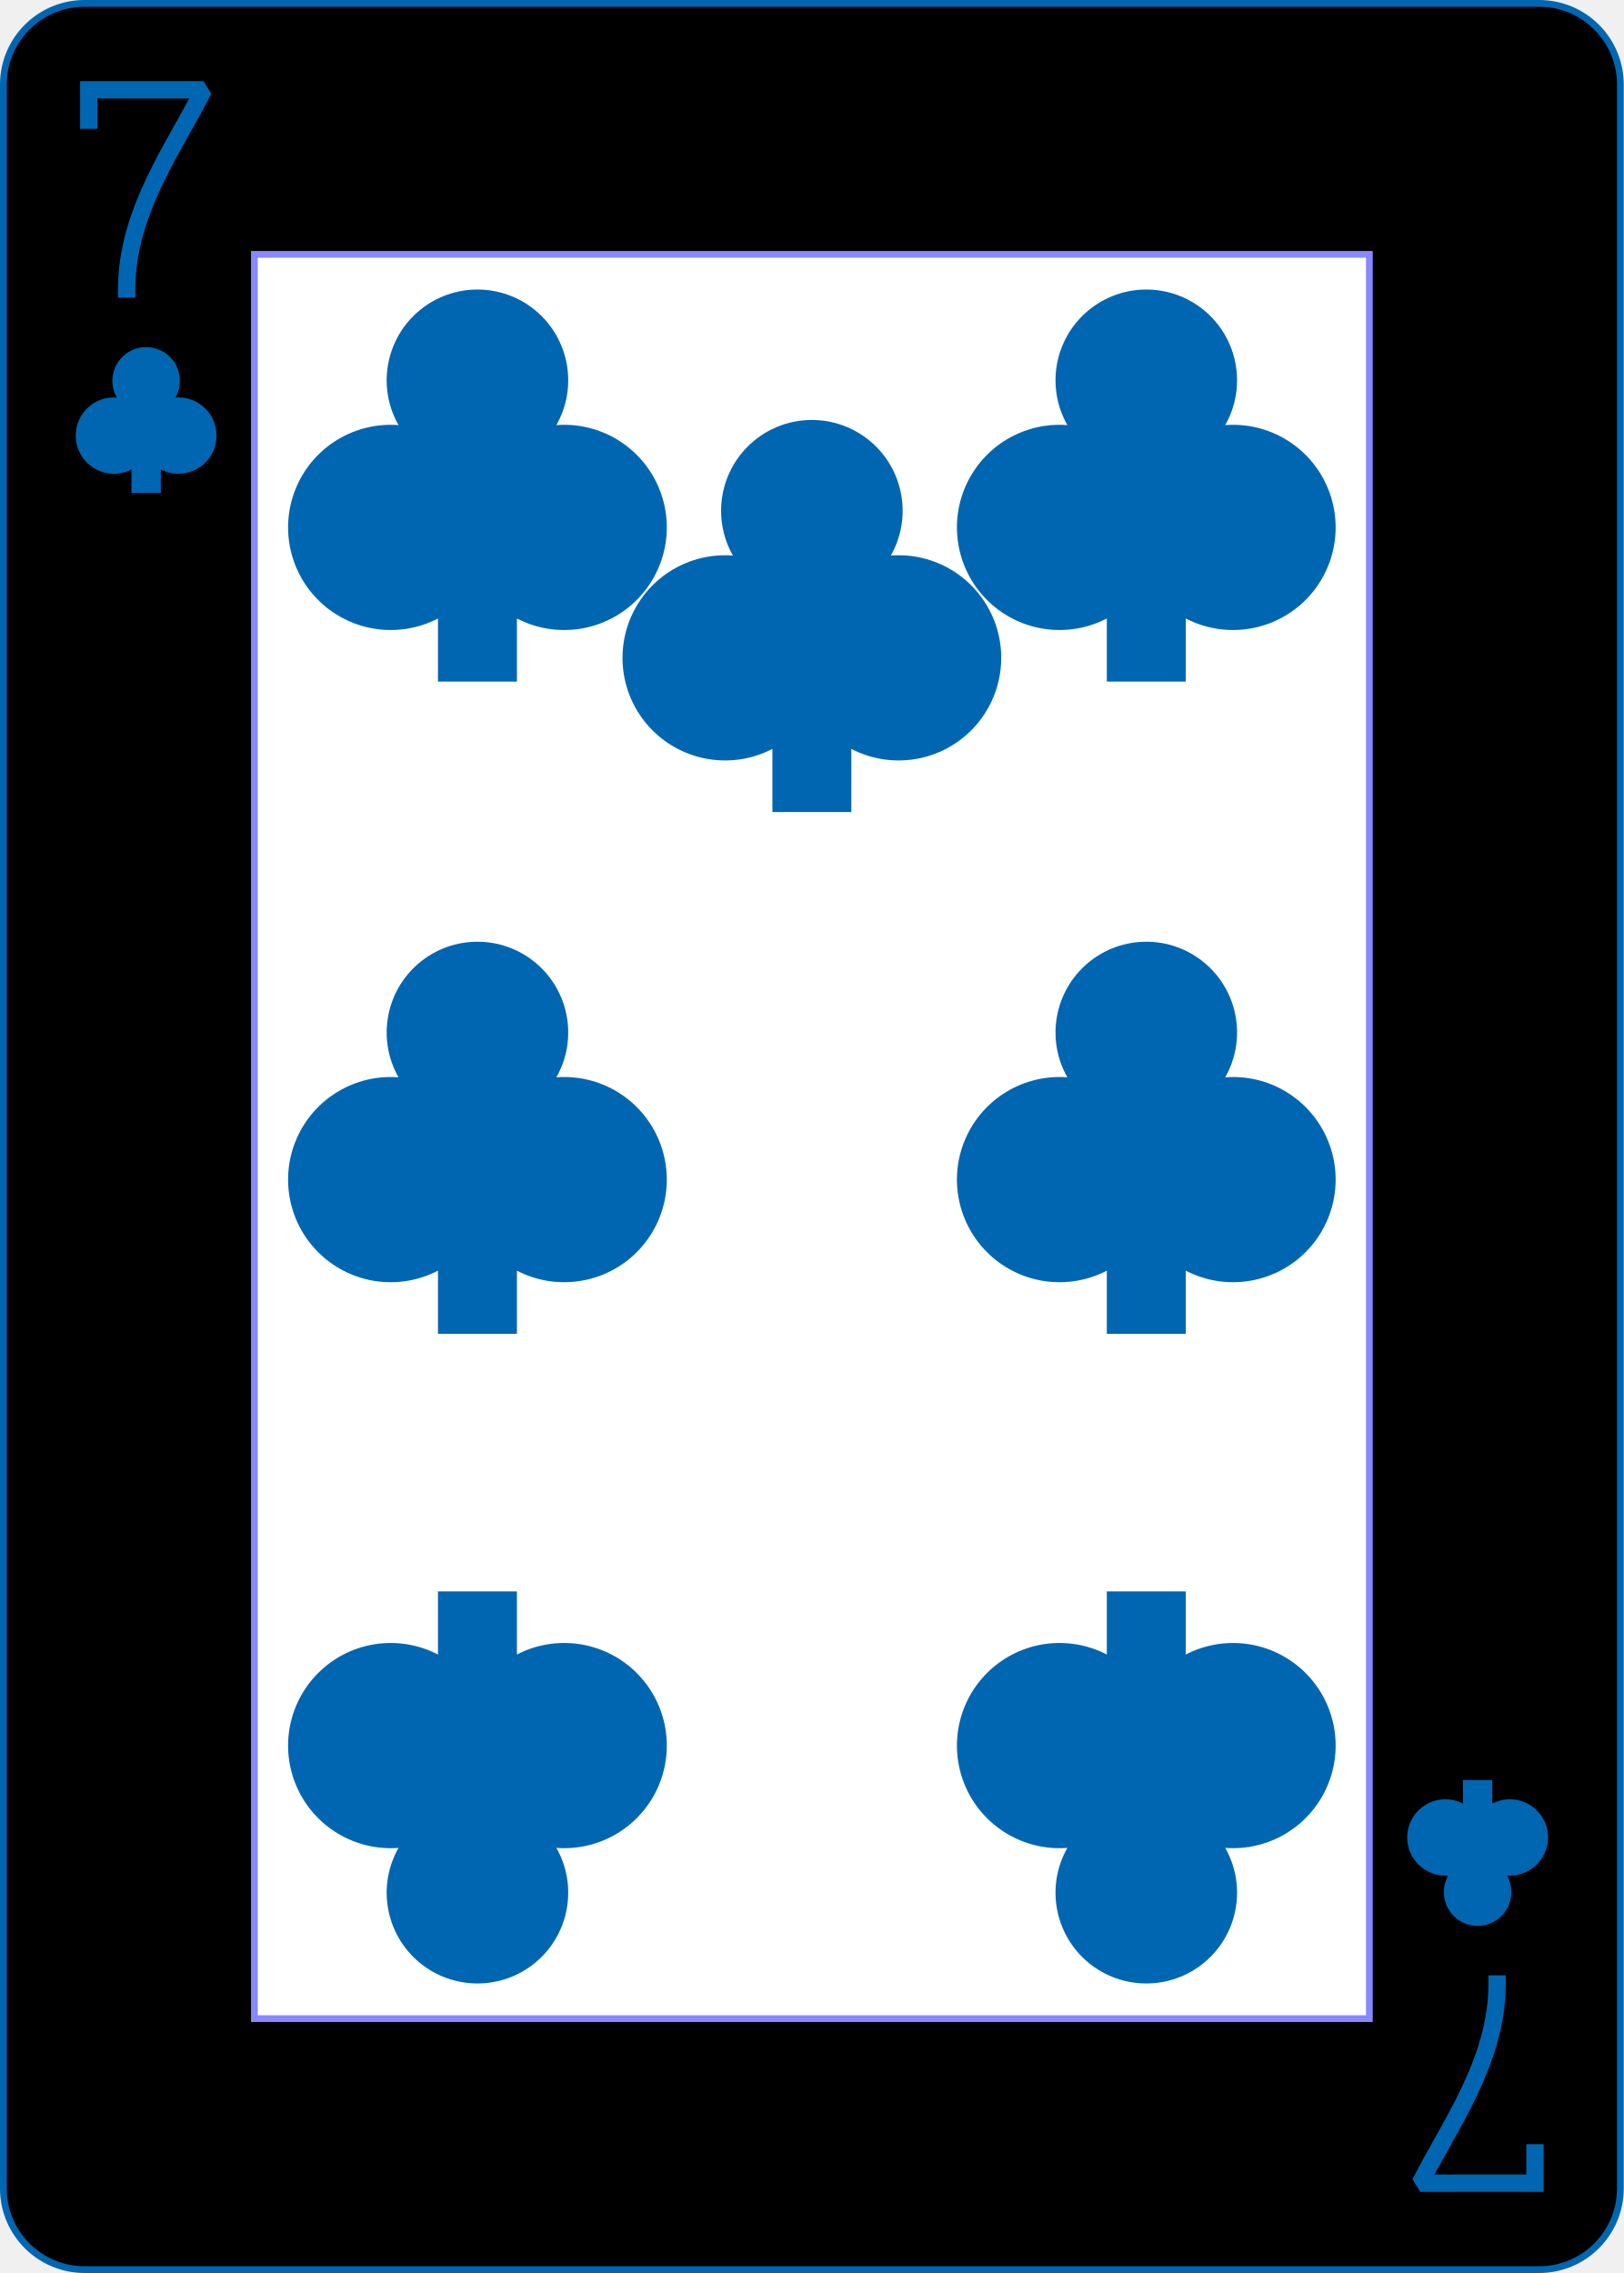
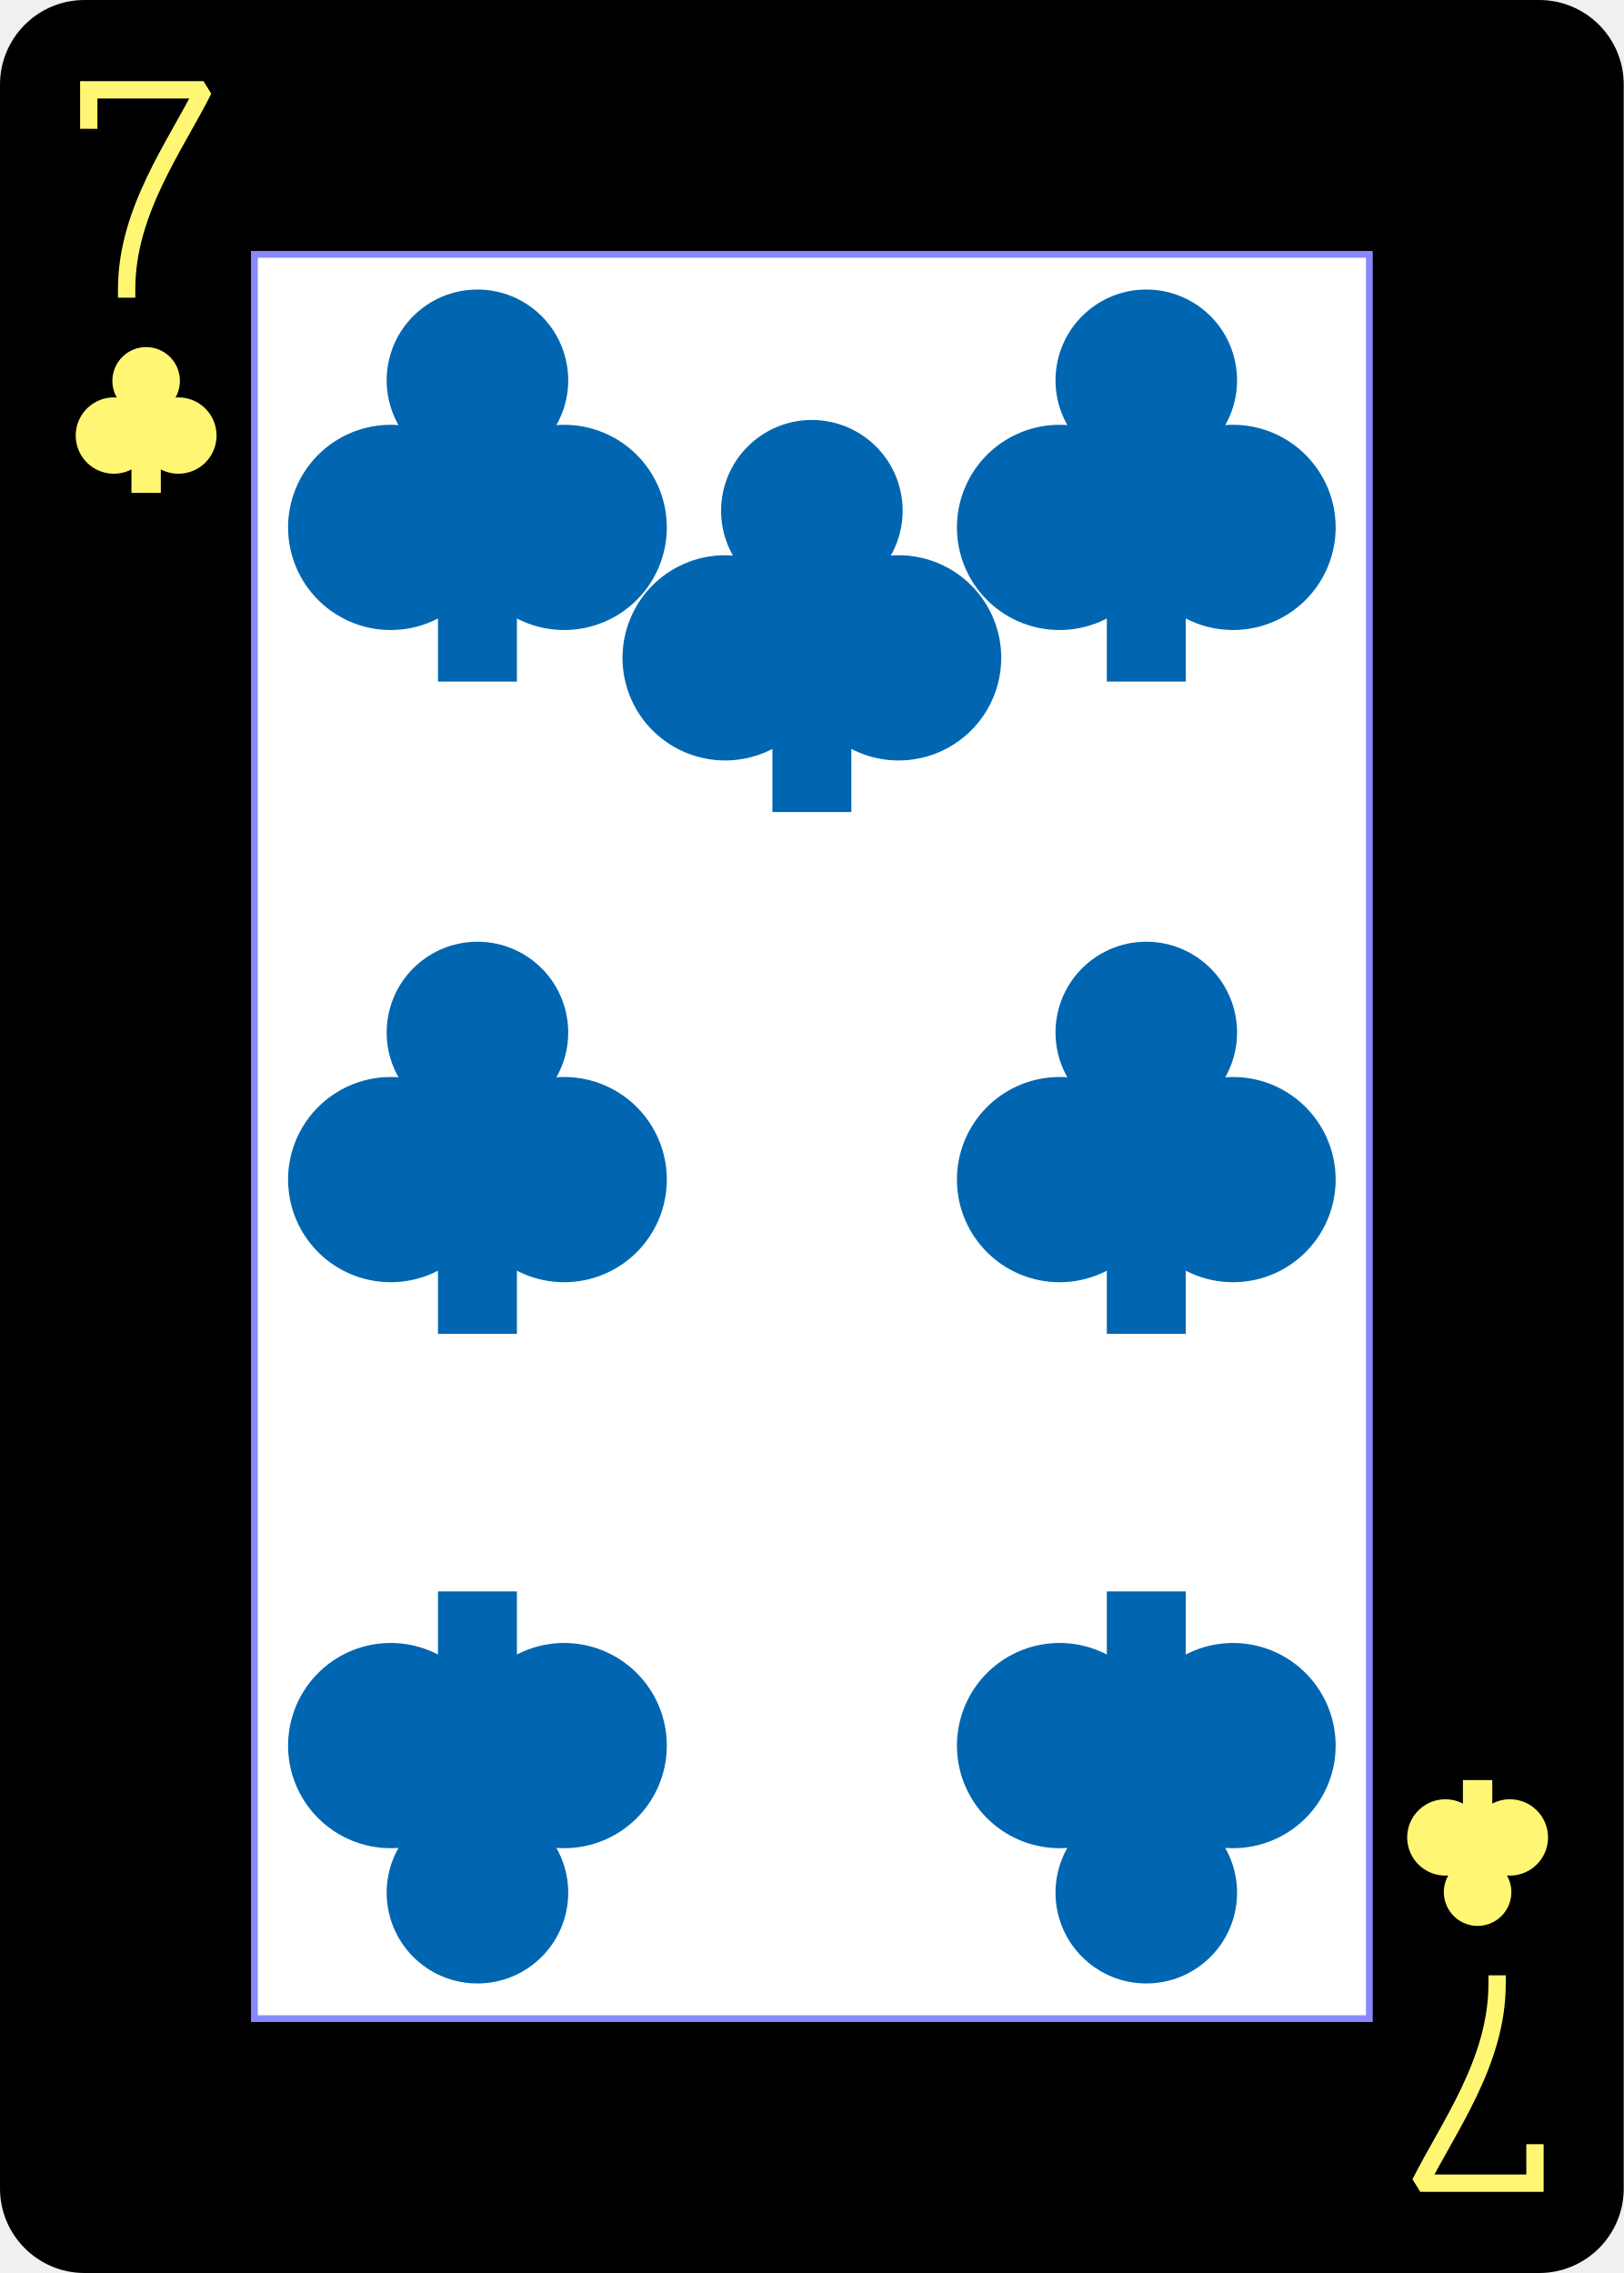
<svg xmlns="http://www.w3.org/2000/svg" xmlns:xlink="http://www.w3.org/1999/xlink" class="card" face="7C" height="3.5in" preserveAspectRatio="none" viewBox="-120 -168 240 336" width="2.5in">
  <defs>
    <symbol id="SC7" preserveAspectRatio="xMinYMid" viewBox="-600 -600 1200 1200">
      <path d="M-100 500L100 500L100 340A260 260 0 1 0 200 -150A230 230 0 1 0 -200 -150A260 260 0 1 0 -100 340Z" fill="#0066b1" />
    </symbol>
+     <symbol id="CCLRD" preserveAspectRatio="xMinYMid" viewBox="-600 -600 1200 1200">
+       <path d="M-100 500L100 500L100 340A260 260 0 1 0 200 -150A230 230 0 1 0 -200 -150A260 260 0 1 0 -100 340Z" fill="#fff773" />
+     </symbol>
    <symbol id="VC7" preserveAspectRatio="xMinYMid" viewBox="-500 -500 1000 1000">
      <path d="M-265 -320L-265 -460L265 -460C135 -200 -90 100 -90 460" fill="none" stroke="#0066b1" stroke-linecap="square" stroke-miterlimit="1.5" stroke-width="80" />
    </symbol>
+     <symbol id="VC7Y" preserveAspectRatio="xMinYMid" viewBox="-500 -500 1000 1000">
+       <path d="M-265 -320L-265 -460L265 -460C135 -200 -90 100 -90 460" fill="none" stroke="#fff773" stroke-linecap="square" stroke-miterlimit="1.5" stroke-width="80" />
+     </symbol>
    <rect height="260.8" id="XC7" width="164.8" x="-82.4" y="-130.4" />
  </defs>
-   <rect fill="#000000" height="335" rx="12" ry="12" stroke="#0066b1" width="239" x="-119.5" y="-167.5" />
+   <rect fill="#000000" height="335" rx="12" ry="12" stroke="#000000" width="239" x="-119.5" y="-167.5" />
  <use fill="#FFF" height="260.8" stroke="#88f" width="164.8" xlink:href="#XC7" />
-   <use height="32" width="32" x="-114.4" y="-156" xlink:href="#VC7" />
-   <use height="26.032" width="26.032" x="-111.416" y="-119" xlink:href="#SC7" />
+   <use height="32" width="32" x="-114.4" y="-156" xlink:href="#VC7Y" />
+   <use height="26.032" width="26.032" x="-111.416" y="-119" xlink:href="#CCLRD" />
  <use height="70" width="70" x="-84.43" y="-131.409" xlink:href="#SC7" />
  <use height="70" width="70" x="14.43" y="-131.409" xlink:href="#SC7" />
  <use height="70" width="70" x="-84.43" y="-35" xlink:href="#SC7" />
  <use height="70" width="70" x="14.43" y="-35" xlink:href="#SC7" />
  <use height="70" width="70" x="-35" y="-112.127" xlink:href="#SC7" />
  <g transform="rotate(180)">
-     <use height="32" width="32" x="-114.4" y="-156" xlink:href="#VC7" />
-     <use height="26.032" width="26.032" x="-111.416" y="-119" xlink:href="#SC7" />
+     <use height="32" width="32" x="-114.4" y="-156" xlink:href="#VC7Y" />
+     <use height="26.032" width="26.032" x="-111.416" y="-119" xlink:href="#CCLRD" />
    <use height="70" width="70" x="-84.43" y="-131.409" xlink:href="#SC7" />
    <use height="70" width="70" x="14.43" y="-131.409" xlink:href="#SC7" />
  </g>
</svg>
